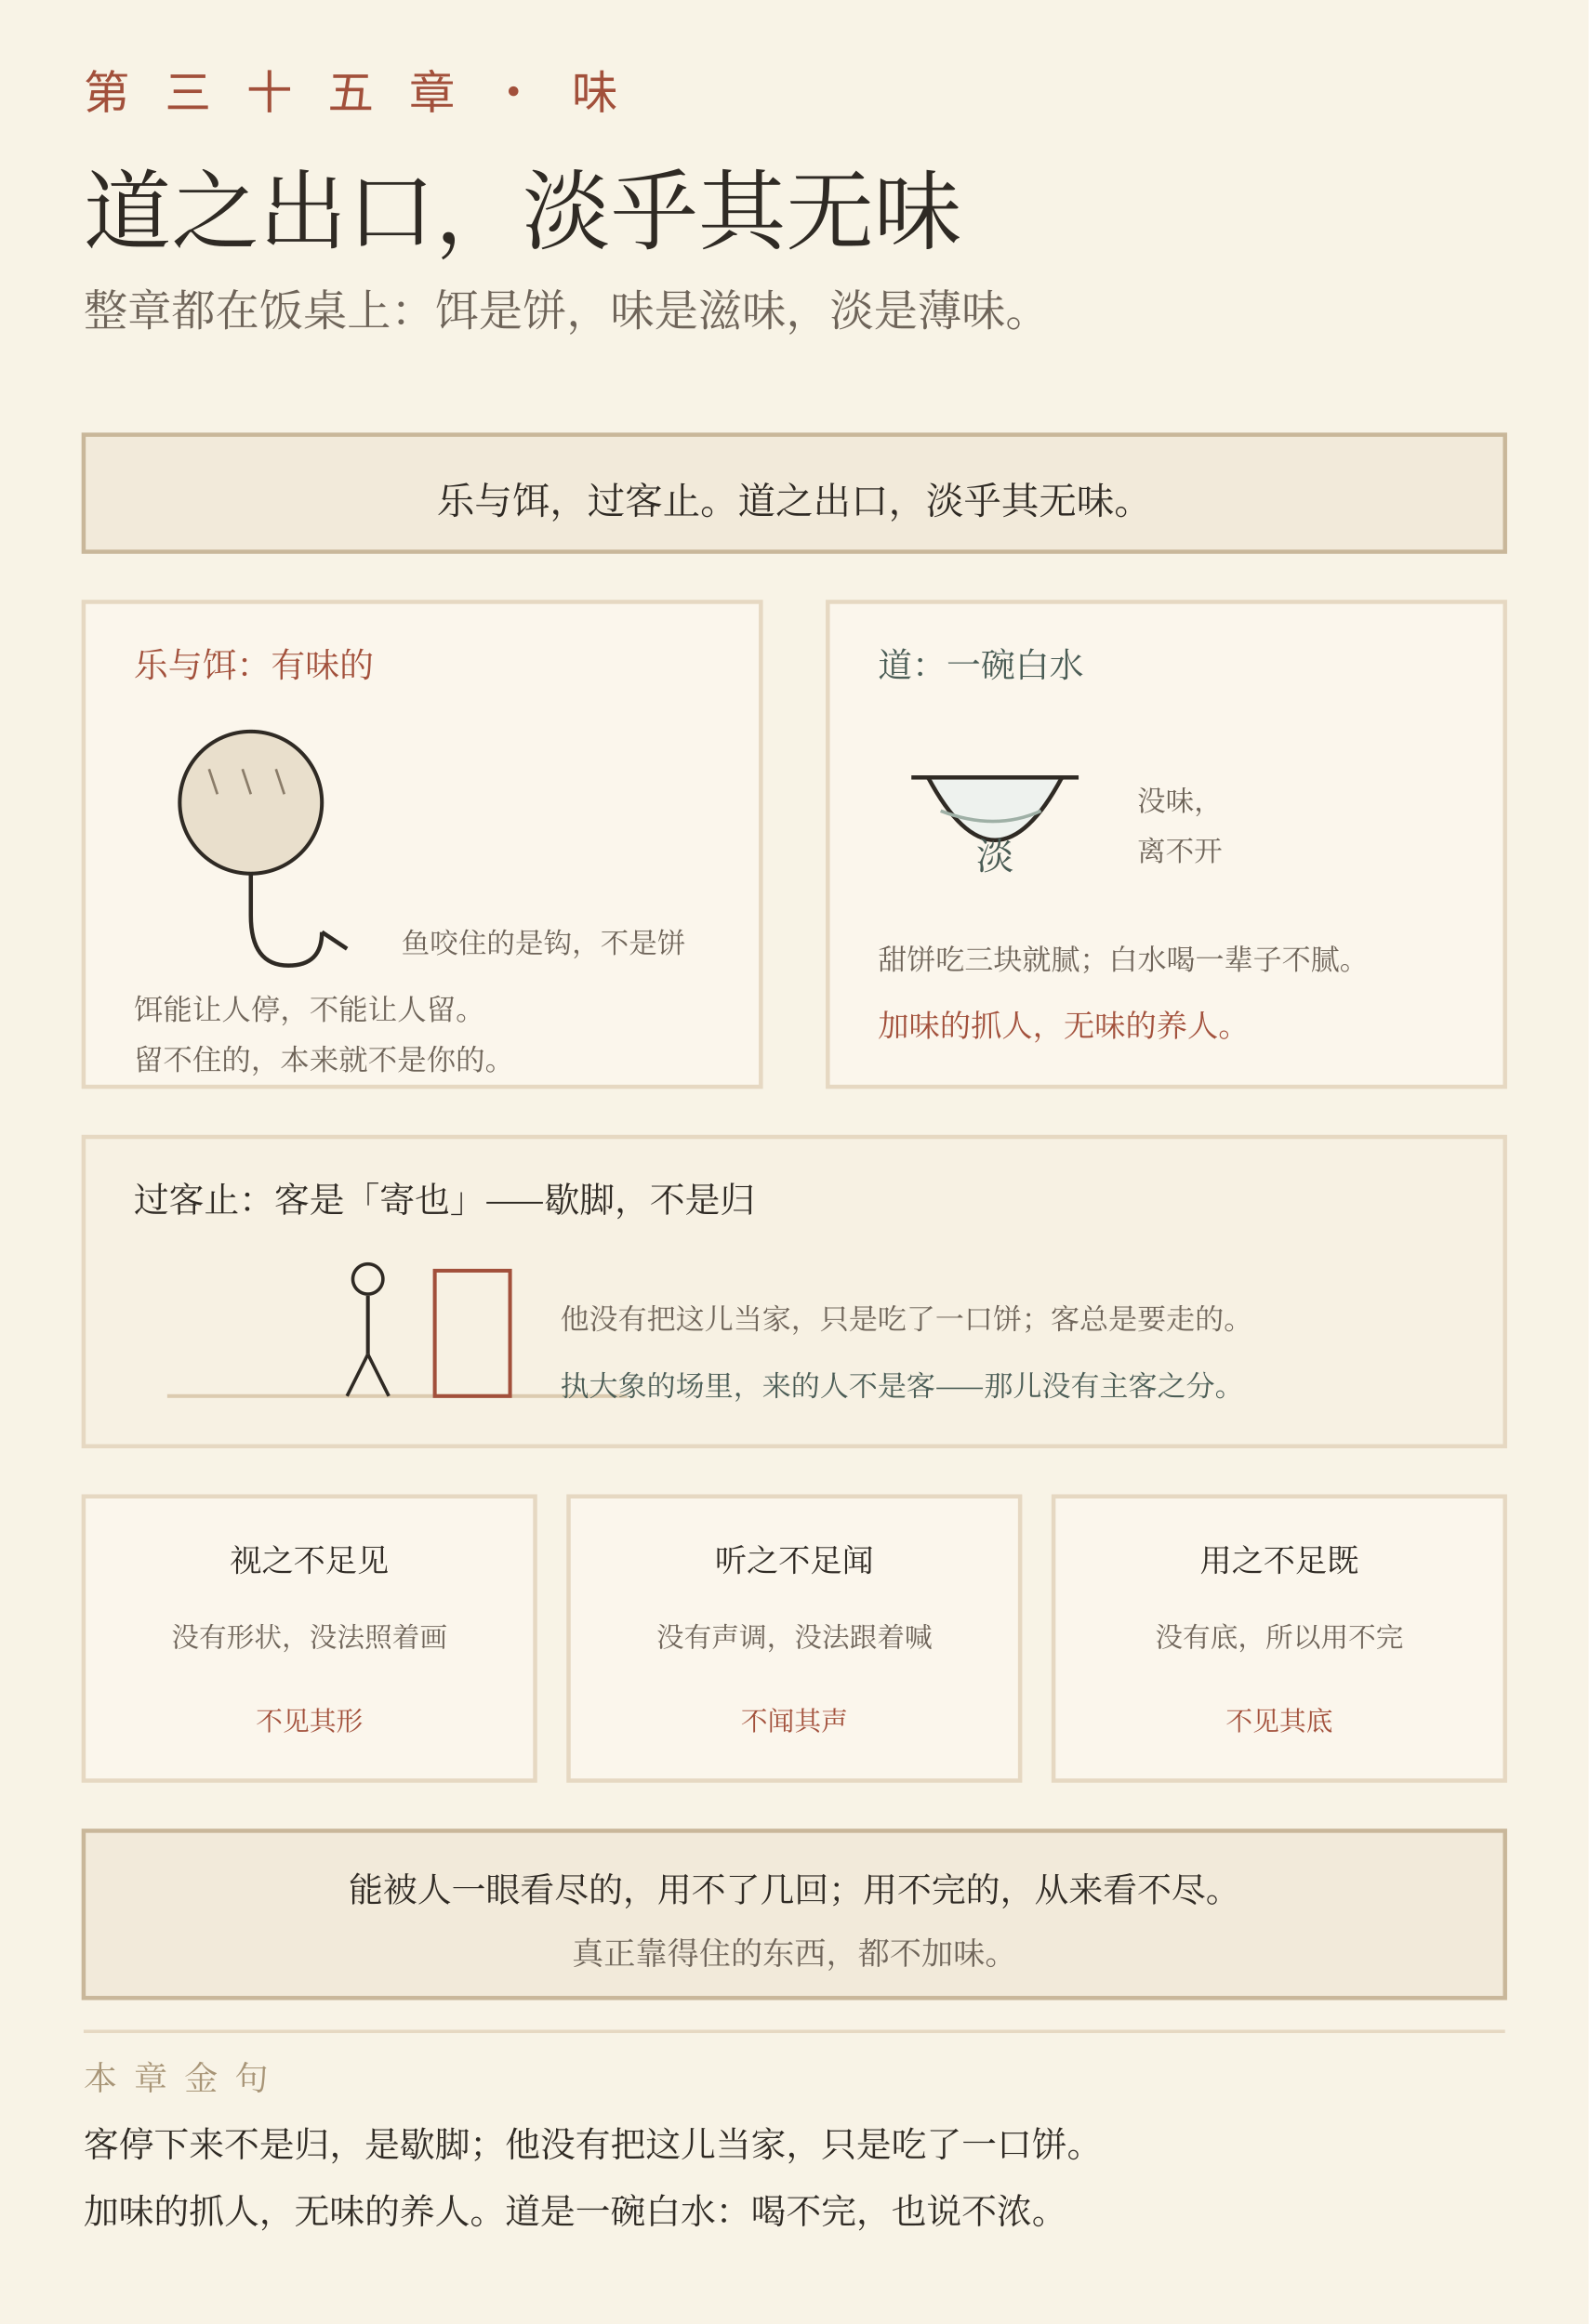
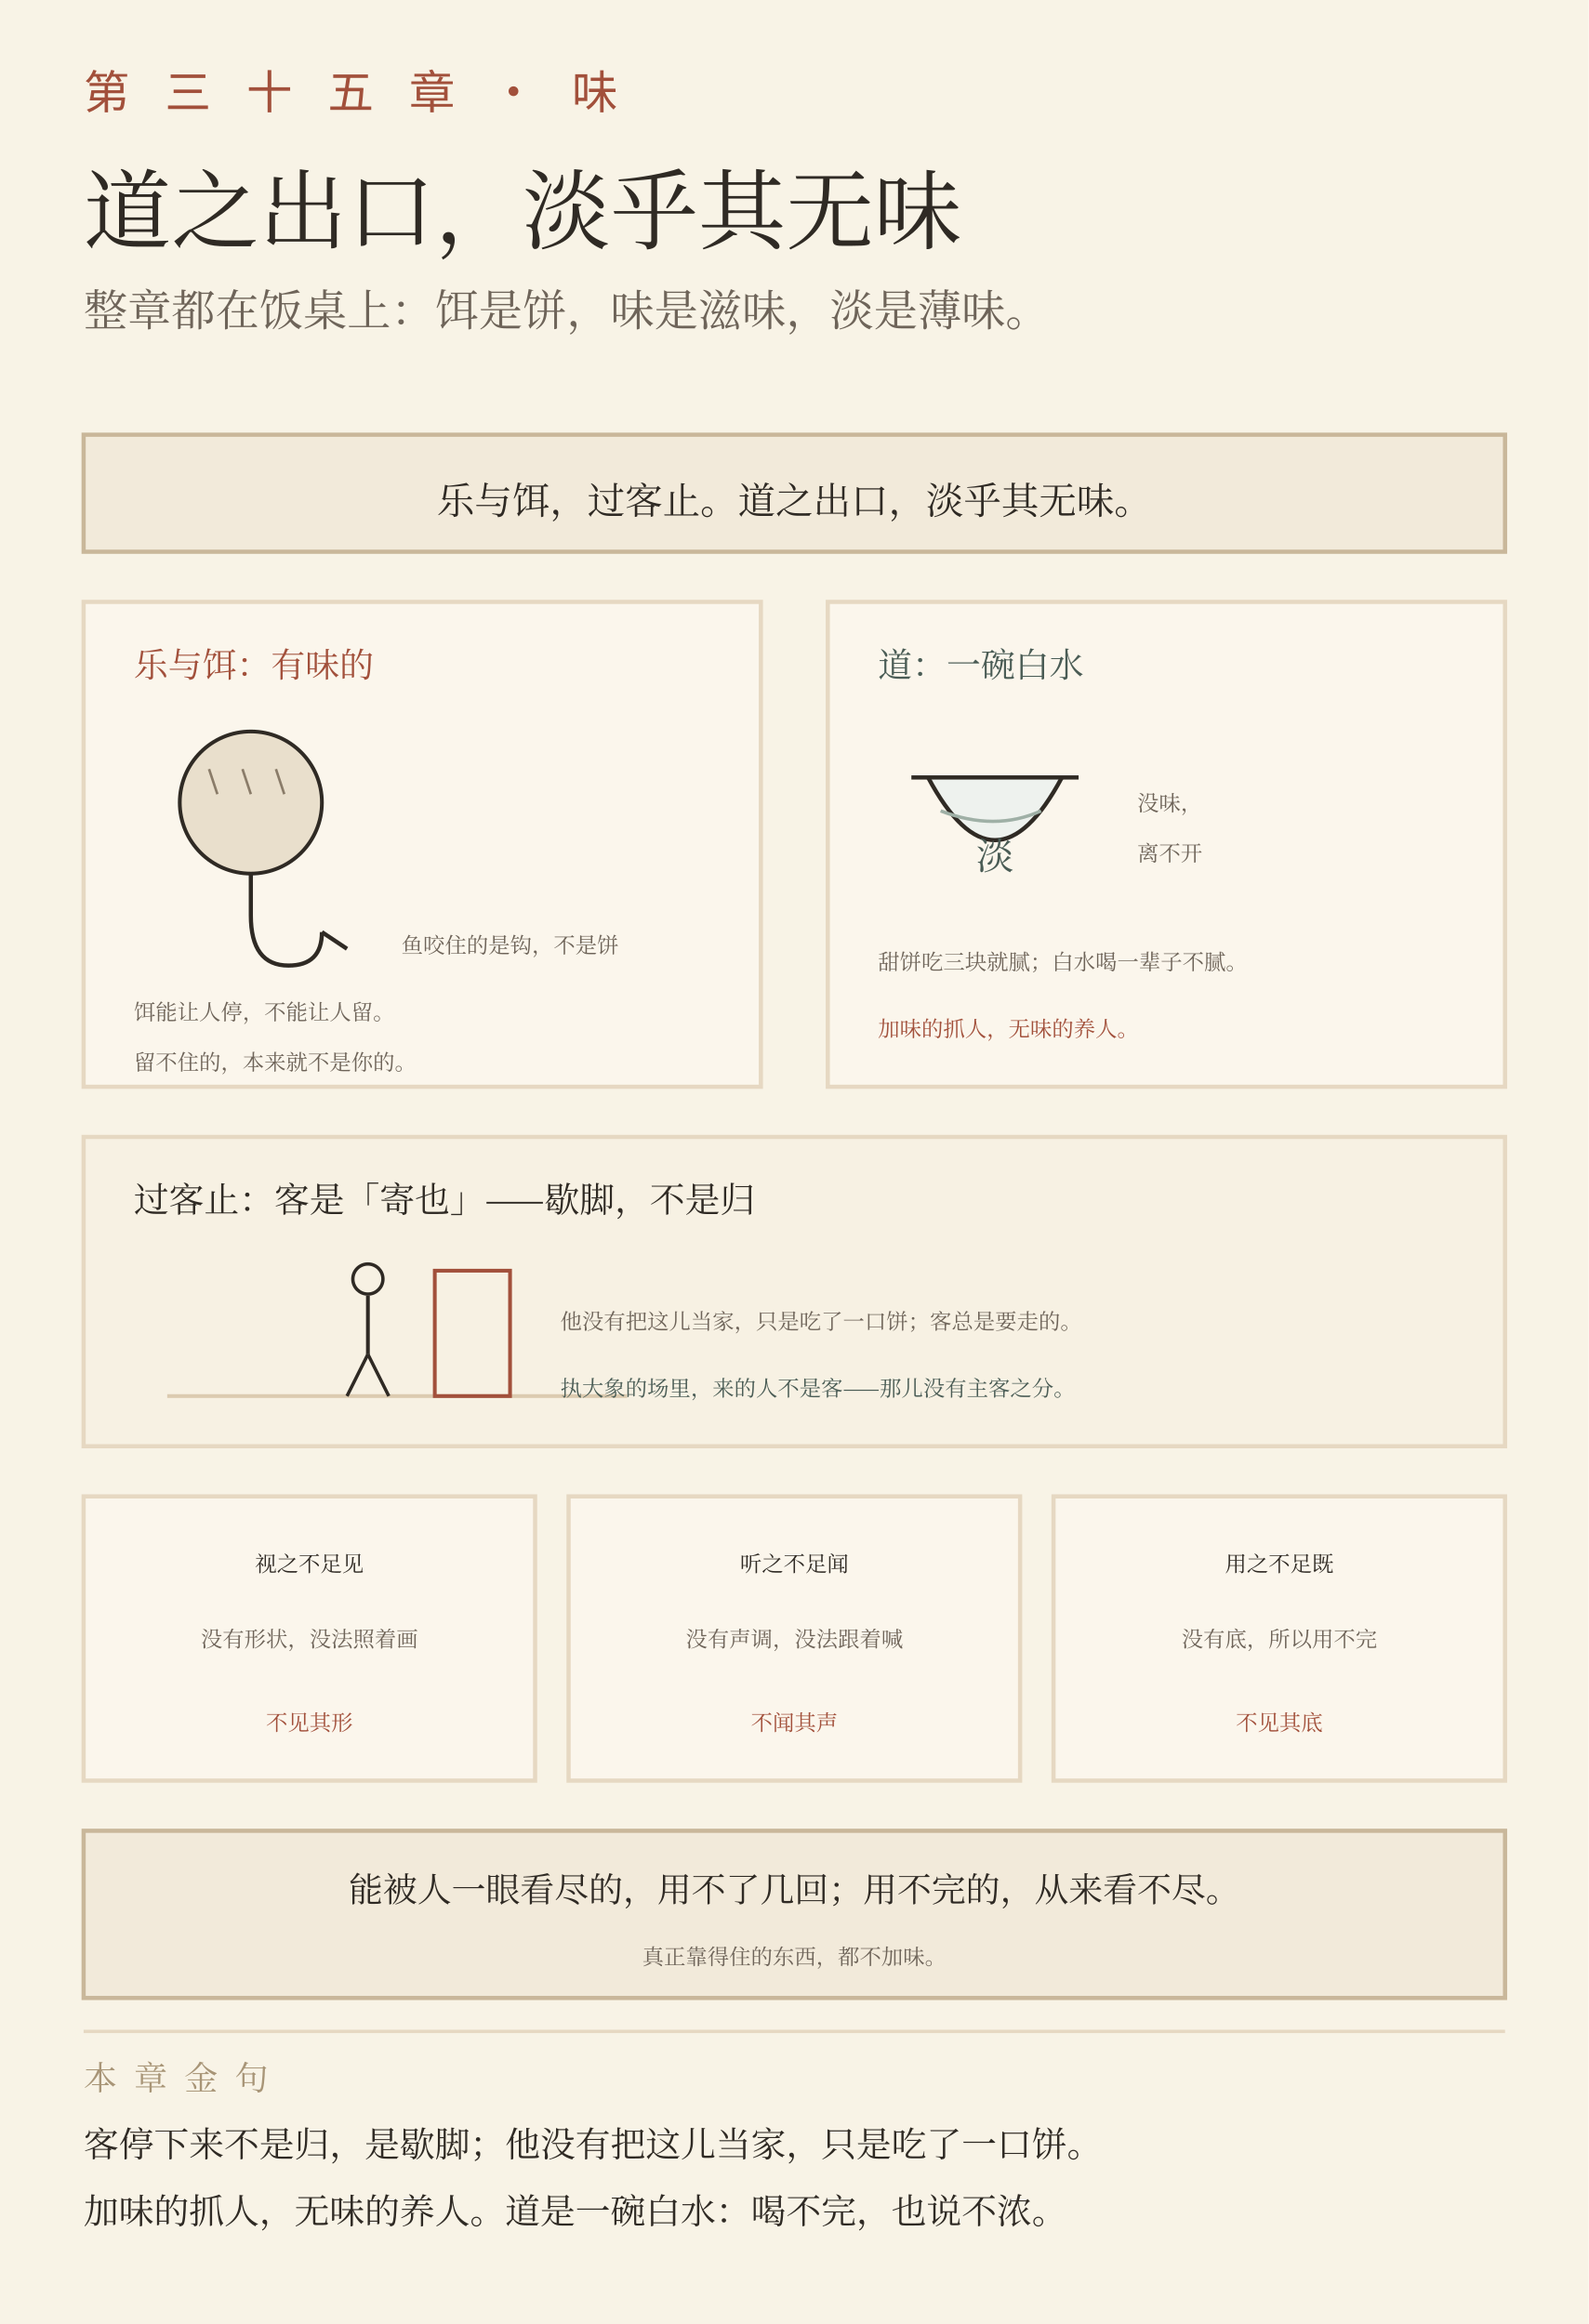
<svg xmlns="http://www.w3.org/2000/svg" viewBox="0 0 380 556" role="img" aria-label="加味的抓人，无味的养人" font-family="'Noto Serif CJK SC','Noto Serif SC','Songti SC',serif">
  <defs>
    <marker id="arr" viewBox="0 0 10 10" refX="9" refY="5" markerWidth="6" markerHeight="6" orient="auto">
      <path d="M0 0 L10 5 L0 10 z" fill="#6E6459" />
    </marker>
    <marker id="arr2" viewBox="0 0 10 10" refX="9" refY="5" markerWidth="6" markerHeight="6" orient="auto">
      <path d="M0 0 L10 5 L0 10 z" fill="#4A5C55" />
    </marker>
    <marker id="arrL" viewBox="0 0 10 10" refX="1" refY="5" markerWidth="6" markerHeight="6" orient="auto">
      <path d="M10 0 L0 5 L10 10 z" fill="#4A5C55" />
    </marker>
    <marker id="arrS" viewBox="0 0 10 10" refX="9" refY="5" markerWidth="6" markerHeight="6" orient="auto">
      <path d="M0 0 L10 5 L0 10 z" fill="#A2503B" />
    </marker>
  </defs>
  <rect x="0" y="0" width="380" height="556" fill="#F8F3E6" />
  <text x="20" y="26" font-size="11" fill="#A2503B" font-family="'Noto Sans CJK SC','Noto Sans SC',sans-serif" letter-spacing="3">第 三 十 五 章 · 味</text>
  <text x="20" y="58" font-size="21" fill="#2F2A24">道之出口，淡乎其无味</text>
  <text x="20" y="78" font-size="10.5" fill="#6E6459">整章都在饭桌上：饵是饼，味是滋味，淡是薄味。</text>
  <rect x="20" y="104" width="340" height="28" fill="#F2EADA" stroke="#C9B79A" stroke-width="1.0" />
  <text x="190" y="123" font-size="9.0" fill="#2F2A24" text-anchor="middle">乐与饵，过客止。道之出口，淡乎其无味。</text>
  <rect x="20" y="144" width="162" height="116" fill="#FBF6EC" stroke="#E6D8C2" stroke-width="1.0" />
  <rect x="198" y="144" width="162" height="116" fill="#FBF6EC" stroke="#E6D8C2" stroke-width="1.0" />
  <text x="32" y="162" font-size="8.2" fill="#A2503B">乐与饵：有味的</text>
  <text x="210" y="162" font-size="8.2" fill="#4A5C55">道：一碗白水</text>
  <circle cx="60" cy="192" r="17" fill="#E9DFCC" stroke="#2F2A24" stroke-width="0.9" />
  <line x1="50" y1="184" x2="52" y2="190" stroke="#8A7C69" stroke-width="0.6" />
  <line x1="58" y1="184" x2="60" y2="190" stroke="#8A7C69" stroke-width="0.6" />
  <line x1="66" y1="184" x2="68" y2="190" stroke="#8A7C69" stroke-width="0.6" />
  <path d="M60,209 l0,10 q0,12 9,12 q8,0 8,-8" fill="none" stroke="#2F2A24" stroke-width="1" />
  <path d="M77,223 l6,4" stroke="#2F2A24" stroke-width="1" />
-   <text x="96" y="228" font-size="6.8" fill="#6E6459">鱼咬住的是钩，不是饼</text>
-   <text x="32" y="244" font-size="7.0" fill="#6E6459">饵能让人停，不能让人留。</text>
-   <text x="32" y="256" font-size="7.0" fill="#6E6459">留不住的，本来就不是你的。</text>
+   <text x="96" y="228" font-size="5.2" fill="#6E6459">鱼咬住的是钩，不是饼</text>
+   <text x="32" y="244" font-size="5.2" fill="#6E6459">饵能让人停，不能让人留。</text>
+   <text x="32" y="256" font-size="5.2" fill="#6E6459">留不住的，本来就不是你的。</text>
  <path d="M222,186 q16,30 32,0" fill="#EEF2EE" stroke="#2F2A24" stroke-width="1" />
  <line x1="218" y1="186" x2="258" y2="186" stroke="#2F2A24" stroke-width="1" />
  <path d="M225,194 q13,5 24,0" fill="none" stroke="#9FB0A6" stroke-width="0.8" />
  <text x="238" y="208" font-size="9.0" fill="#4A5C55" text-anchor="middle">淡</text>
-   <text x="272" y="194" font-size="6.8" fill="#6E6459">没味，</text>
-   <text x="272" y="206" font-size="6.8" fill="#6E6459">离不开</text>
-   <text x="210" y="232" font-size="6.9" fill="#6E6459">甜饼吃三块就腻；白水喝一辈子不腻。</text>
-   <text x="210" y="248" font-size="7.4" fill="#A2503B">加味的抓人，无味的养人。</text>
+   <text x="272" y="194" font-size="5.2" fill="#6E6459">没味，</text>
+   <text x="272" y="206" font-size="5.2" fill="#6E6459">离不开</text>
+   <text x="210" y="232" font-size="5.2" fill="#6E6459">甜饼吃三块就腻；白水喝一辈子不腻。</text>
+   <text x="210" y="248" font-size="5.2" fill="#A2503B">加味的抓人，无味的养人。</text>
  <rect x="20" y="272" width="340" height="74" fill="#F7F1E3" stroke="#E6D8C2" stroke-width="1.0" />
  <text x="32" y="290" font-size="8.4" fill="#2F2A24">过客止：客是「寄也」——歇脚，不是归</text>
  <line x1="40" y1="334" x2="150" y2="334" stroke="#DCCBB0" stroke-width="0.9" />
  <circle cx="88" cy="306" r="3.6" fill="none" stroke="#2F2A24" stroke-width="0.8" />
  <line x1="88" y1="310" x2="88" y2="324" stroke="#2F2A24" stroke-width="0.9" />
  <path d="M88,324 l-5,10 M88,324 l5,10" stroke="#2F2A24" stroke-width="0.8" />
  <rect x="104" y="304" width="18" height="30" fill="none" stroke="#A2503B" stroke-width="0.9" />
-   <text x="134" y="318" font-size="6.9" fill="#6E6459">他没有把这儿当家，只是吃了一口饼；客总是要走的。</text>
-   <text x="134" y="334" font-size="6.9" fill="#4A5C55">执大象的场里，来的人不是客——那儿没有主客之分。</text>
+   <text x="134" y="318" font-size="5.2" fill="#6E6459">他没有把这儿当家，只是吃了一口饼；客总是要走的。</text>
+   <text x="134" y="334" font-size="5.2" fill="#4A5C55">执大象的场里，来的人不是客——那儿没有主客之分。</text>
  <rect x="20" y="358" width="108" height="68" fill="#FBF6EC" stroke="#E6D8C2" stroke-width="1.0" />
-   <text x="74" y="376" font-size="7.6" fill="#2F2A24" text-anchor="middle">视之不足见</text>
-   <text x="74" y="394" font-size="6.6" fill="#6E6459" text-anchor="middle">没有形状，没法照着画</text>
-   <text x="74" y="414" font-size="6.4" fill="#A2503B" text-anchor="middle">不见其形</text>
+   <text x="74" y="376" font-size="5.2" fill="#2F2A24" text-anchor="middle">视之不足见</text>
+   <text x="74" y="394" font-size="5.2" fill="#6E6459" text-anchor="middle">没有形状，没法照着画</text>
+   <text x="74" y="414" font-size="5.2" fill="#A2503B" text-anchor="middle">不见其形</text>
  <rect x="136" y="358" width="108" height="68" fill="#FBF6EC" stroke="#E6D8C2" stroke-width="1.0" />
-   <text x="190" y="376" font-size="7.6" fill="#2F2A24" text-anchor="middle">听之不足闻</text>
-   <text x="190" y="394" font-size="6.6" fill="#6E6459" text-anchor="middle">没有声调，没法跟着喊</text>
-   <text x="190" y="414" font-size="6.4" fill="#A2503B" text-anchor="middle">不闻其声</text>
+   <text x="190" y="376" font-size="5.2" fill="#2F2A24" text-anchor="middle">听之不足闻</text>
+   <text x="190" y="394" font-size="5.2" fill="#6E6459" text-anchor="middle">没有声调，没法跟着喊</text>
+   <text x="190" y="414" font-size="5.2" fill="#A2503B" text-anchor="middle">不闻其声</text>
  <rect x="252" y="358" width="108" height="68" fill="#FBF6EC" stroke="#E6D8C2" stroke-width="1.0" />
-   <text x="306" y="376" font-size="7.6" fill="#2F2A24" text-anchor="middle">用之不足既</text>
-   <text x="306" y="394" font-size="6.6" fill="#6E6459" text-anchor="middle">没有底，所以用不完</text>
-   <text x="306" y="414" font-size="6.4" fill="#A2503B" text-anchor="middle">不见其底</text>
+   <text x="306" y="376" font-size="5.2" fill="#2F2A24" text-anchor="middle">用之不足既</text>
+   <text x="306" y="394" font-size="5.2" fill="#6E6459" text-anchor="middle">没有底，所以用不完</text>
+   <text x="306" y="414" font-size="5.2" fill="#A2503B" text-anchor="middle">不见其底</text>
  <rect x="20" y="438" width="340" height="40" fill="#F2EADA" stroke="#C9B79A" stroke-width="1.0" />
  <text x="190" y="455" font-size="8.2" fill="#2F2A24" text-anchor="middle">能被人一眼看尽的，用不了几回；用不完的，从来看不尽。</text>
-   <text x="190" y="470" font-size="7.6" fill="#6E6459" text-anchor="middle">真正靠得住的东西，都不加味。</text>
+   <text x="190" y="470" font-size="5.2" fill="#6E6459" text-anchor="middle">真正靠得住的东西，都不加味。</text>
  <line x1="20" y1="486" x2="360" y2="486" stroke="#E6D8C2" stroke-width="0.8" />
  <text x="20" y="500" font-size="8.0" fill="#A89577" letter-spacing="1">本 章 金 句</text>
  <text x="20" y="516" font-size="8.4" fill="#2F2A24">客停下来不是归，是歇脚；他没有把这儿当家，只是吃了一口饼。</text>
  <text x="20" y="532" font-size="8.4" fill="#2F2A24">加味的抓人，无味的养人。道是一碗白水：喝不完，也说不浓。</text>
</svg>
